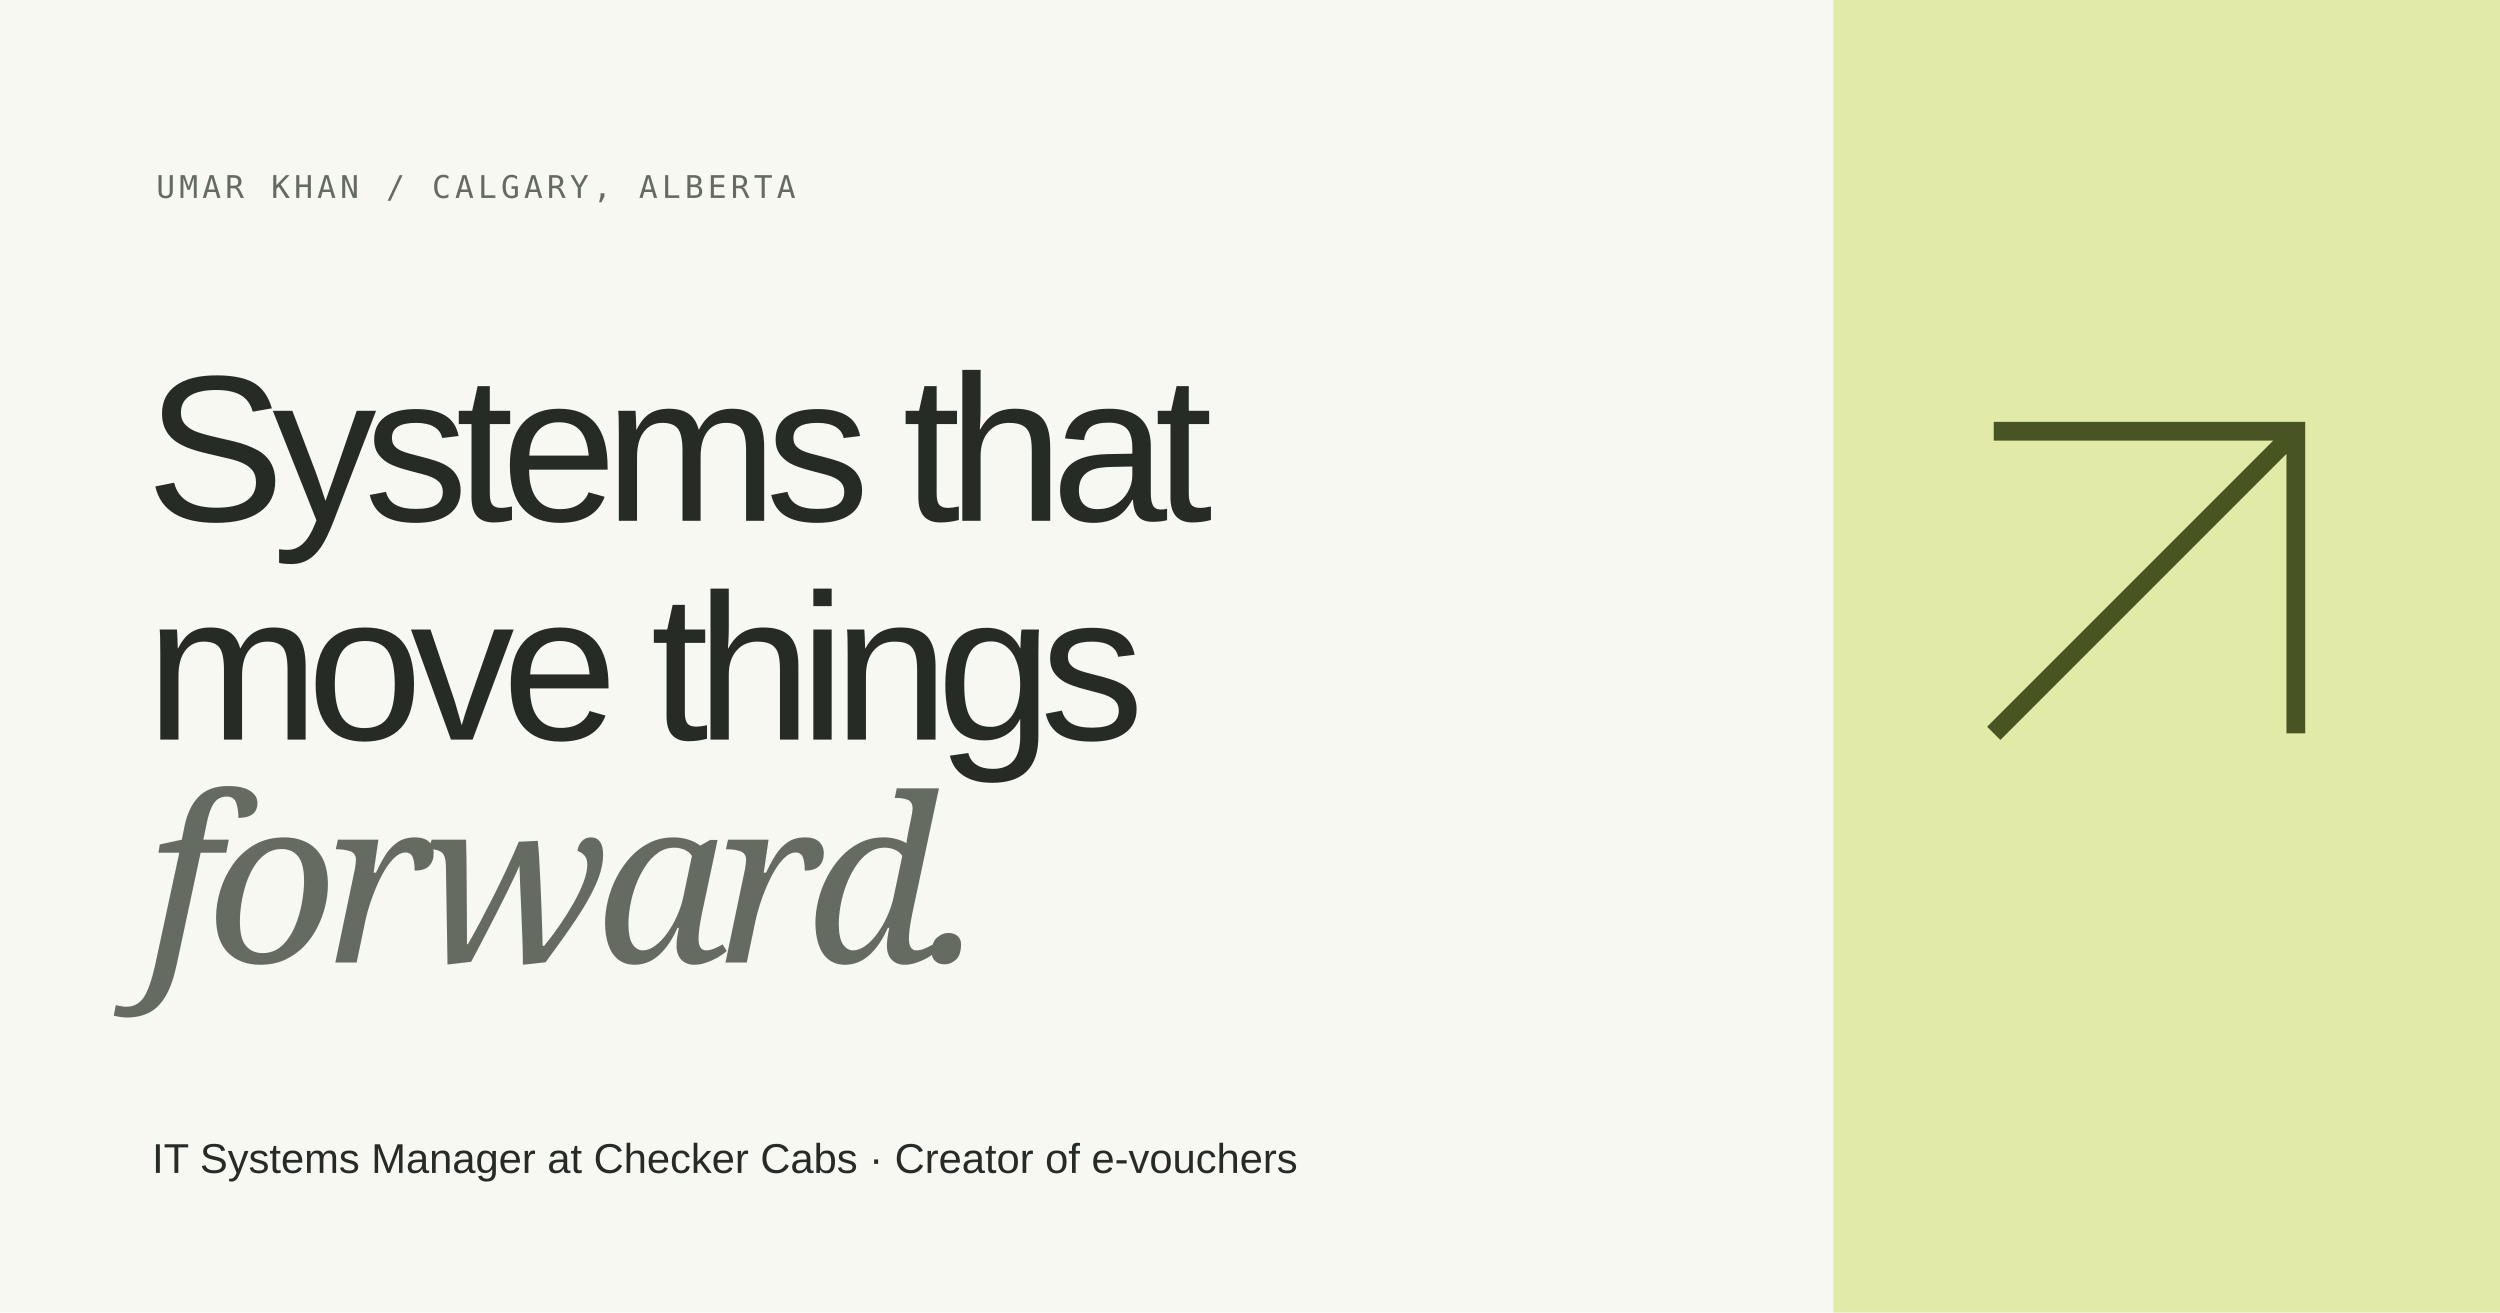
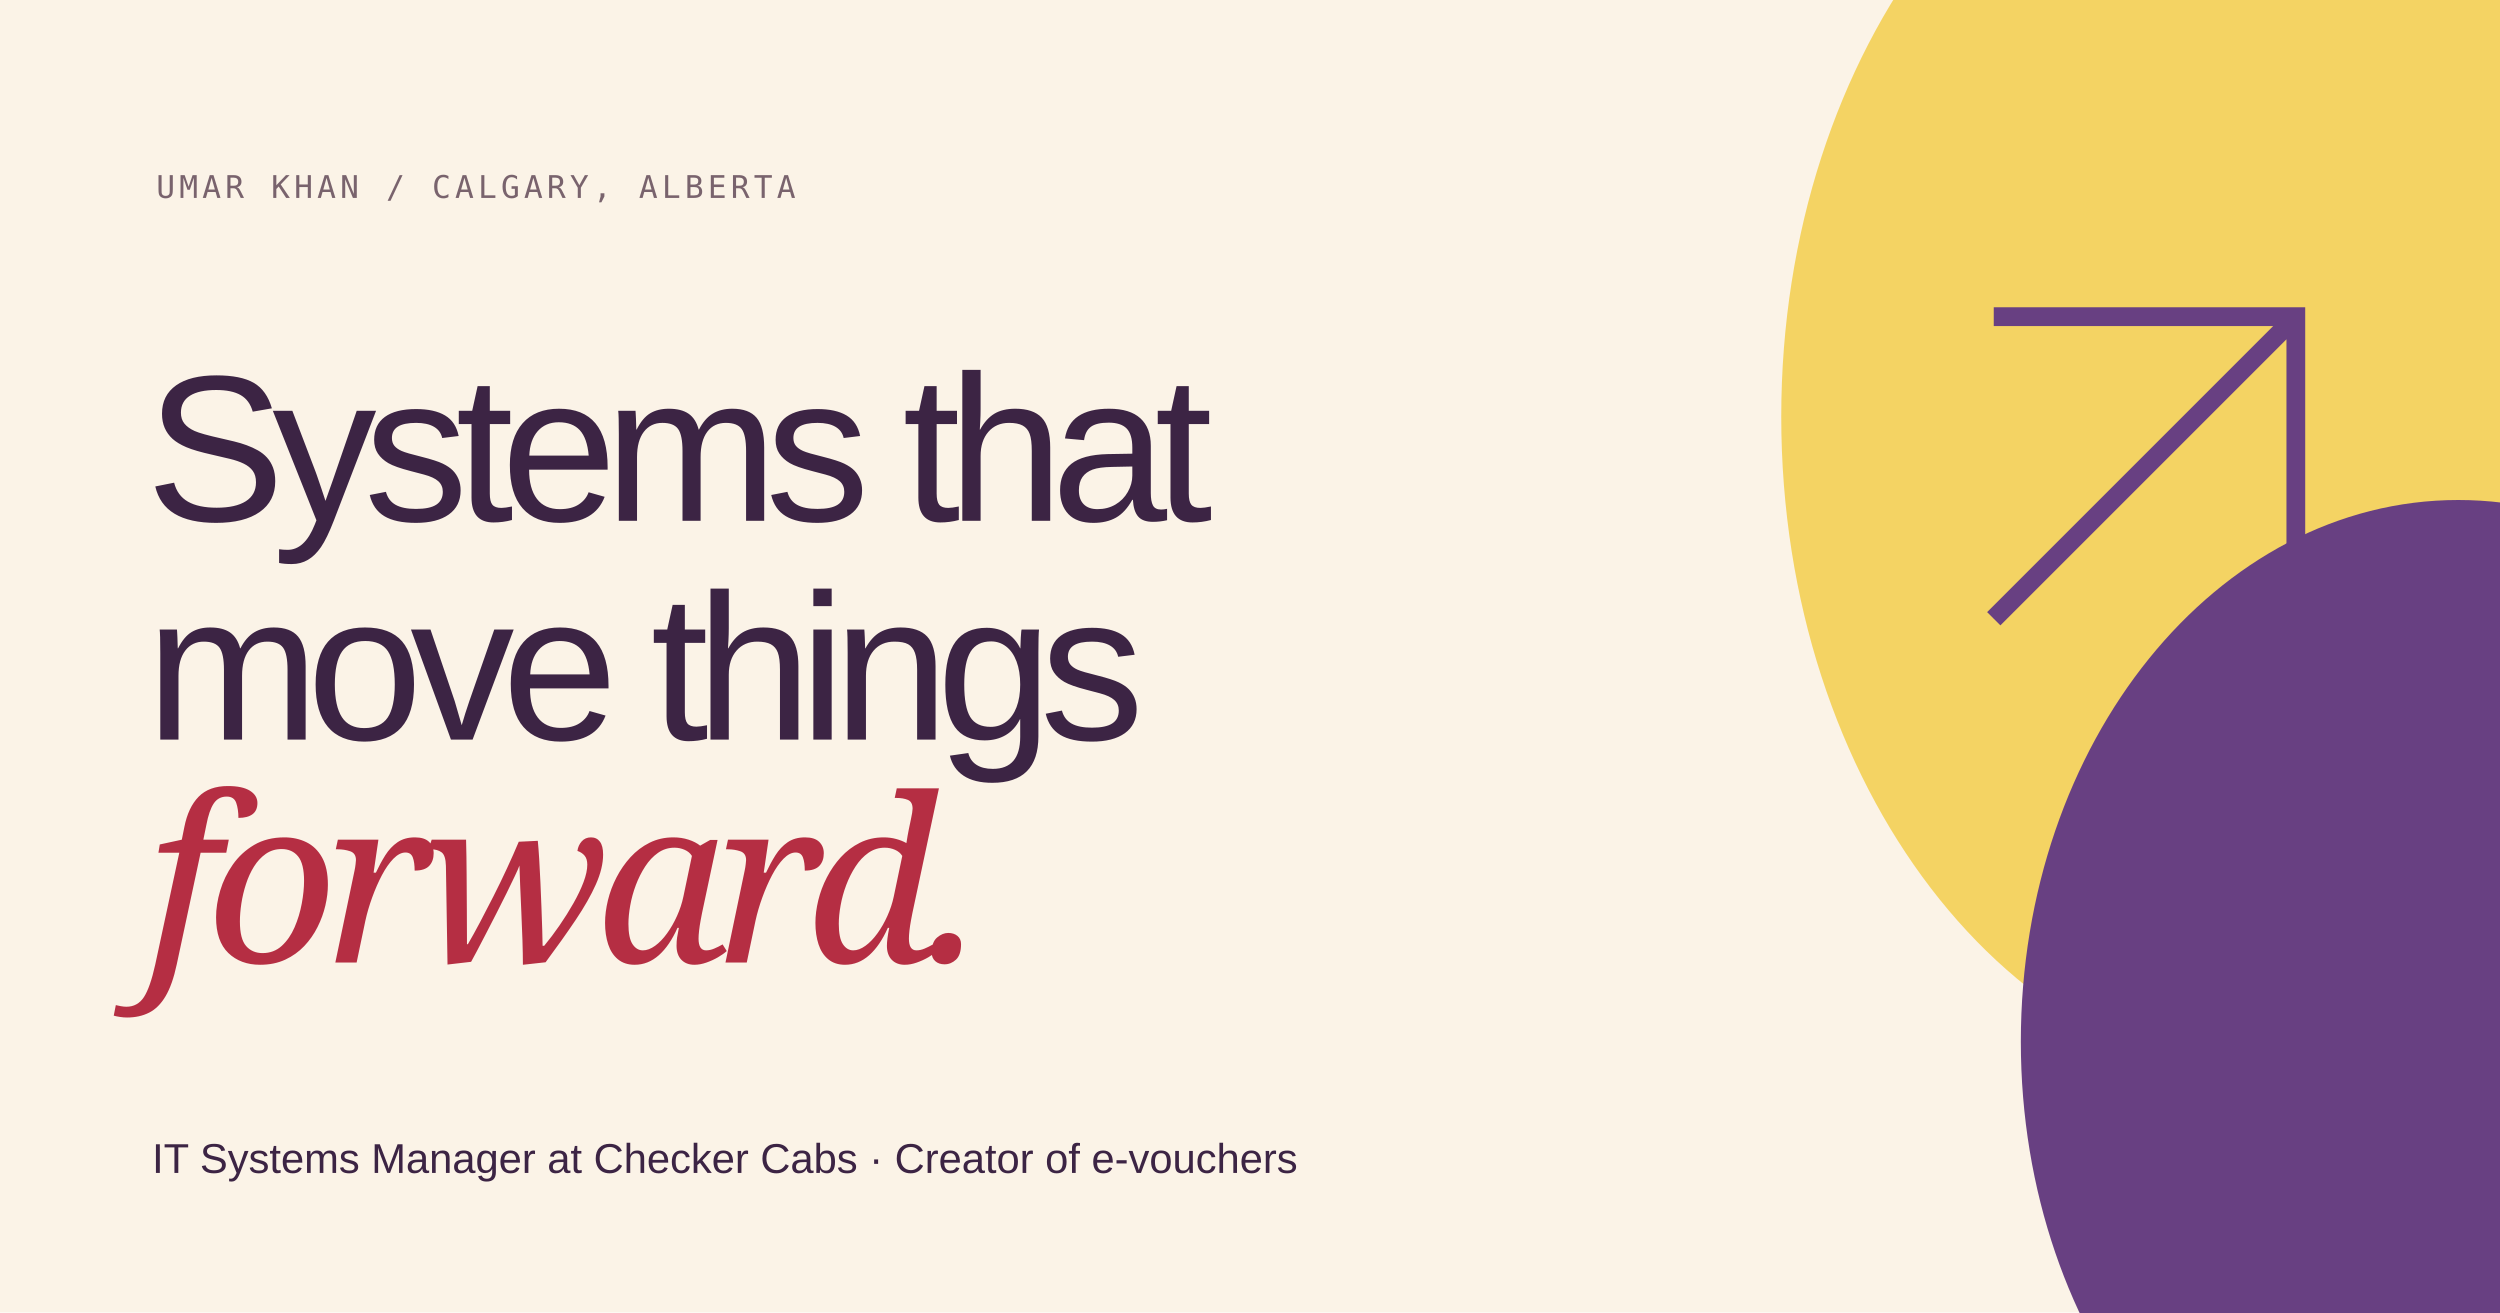
<svg xmlns="http://www.w3.org/2000/svg" width="1200" height="630" viewBox="0 0 1200 630">
-   <rect width="1200" height="630" fill="#f8f8f2" />
-   <rect x="880" width="320" height="630" fill="#e2eaa7" />
-   <text x="75" y="95" fill="#656b60" font-family="monospace" font-size="15" letter-spacing="2">UMAR KHAN / CALGARY, ALBERTA</text>
-   <g fill="#272b25" font-family="Arial, sans-serif" font-size="100" letter-spacing="-6">
+   <rect width="1200" height="630" fill="#fbf3e7" />
+   <ellipse cx="1100" cy="200" rx="245" ry="320" fill="#f4d363" />
+   <ellipse cx="1180" cy="500" rx="210" ry="260" fill="#684082" />
+   <text x="75" y="95" fill="#79636d" font-family="monospace" font-size="15" letter-spacing="2">UMAR KHAN / CALGARY, ALBERTA</text>
+   <g fill="#3c2444" font-family="Arial, sans-serif" font-size="100" letter-spacing="-6">
    <text x="70" y="250">Systems that</text>
    <text x="70" y="355">move things</text>
  </g>
-   <text x="70" y="462" fill="#656b60" font-family="Georgia, serif" font-style="italic" font-size="110" letter-spacing="-6">forward.</text>
-   <text x="73" y="563" fill="#272b25" font-family="Arial, sans-serif" font-size="20">IT Systems Manager at Checker Cabs · Creator of e-vouchers</text>
-   <path d="M957 352l145-145m-145 0h145v145" fill="none" stroke="#485523" stroke-width="9" />
+   <text x="70" y="462" fill="#b52e43" font-family="Georgia, serif" font-style="italic" font-size="110" letter-spacing="-6">forward.</text>
+   <text x="73" y="563" fill="#3c2444" font-family="Arial, sans-serif" font-size="20">IT Systems Manager at Checker Cabs · Creator of e-vouchers</text>
+   <path d="M957 297l145-145m-145 0h145v145" fill="none" stroke="#684082" stroke-width="9" />
</svg>
